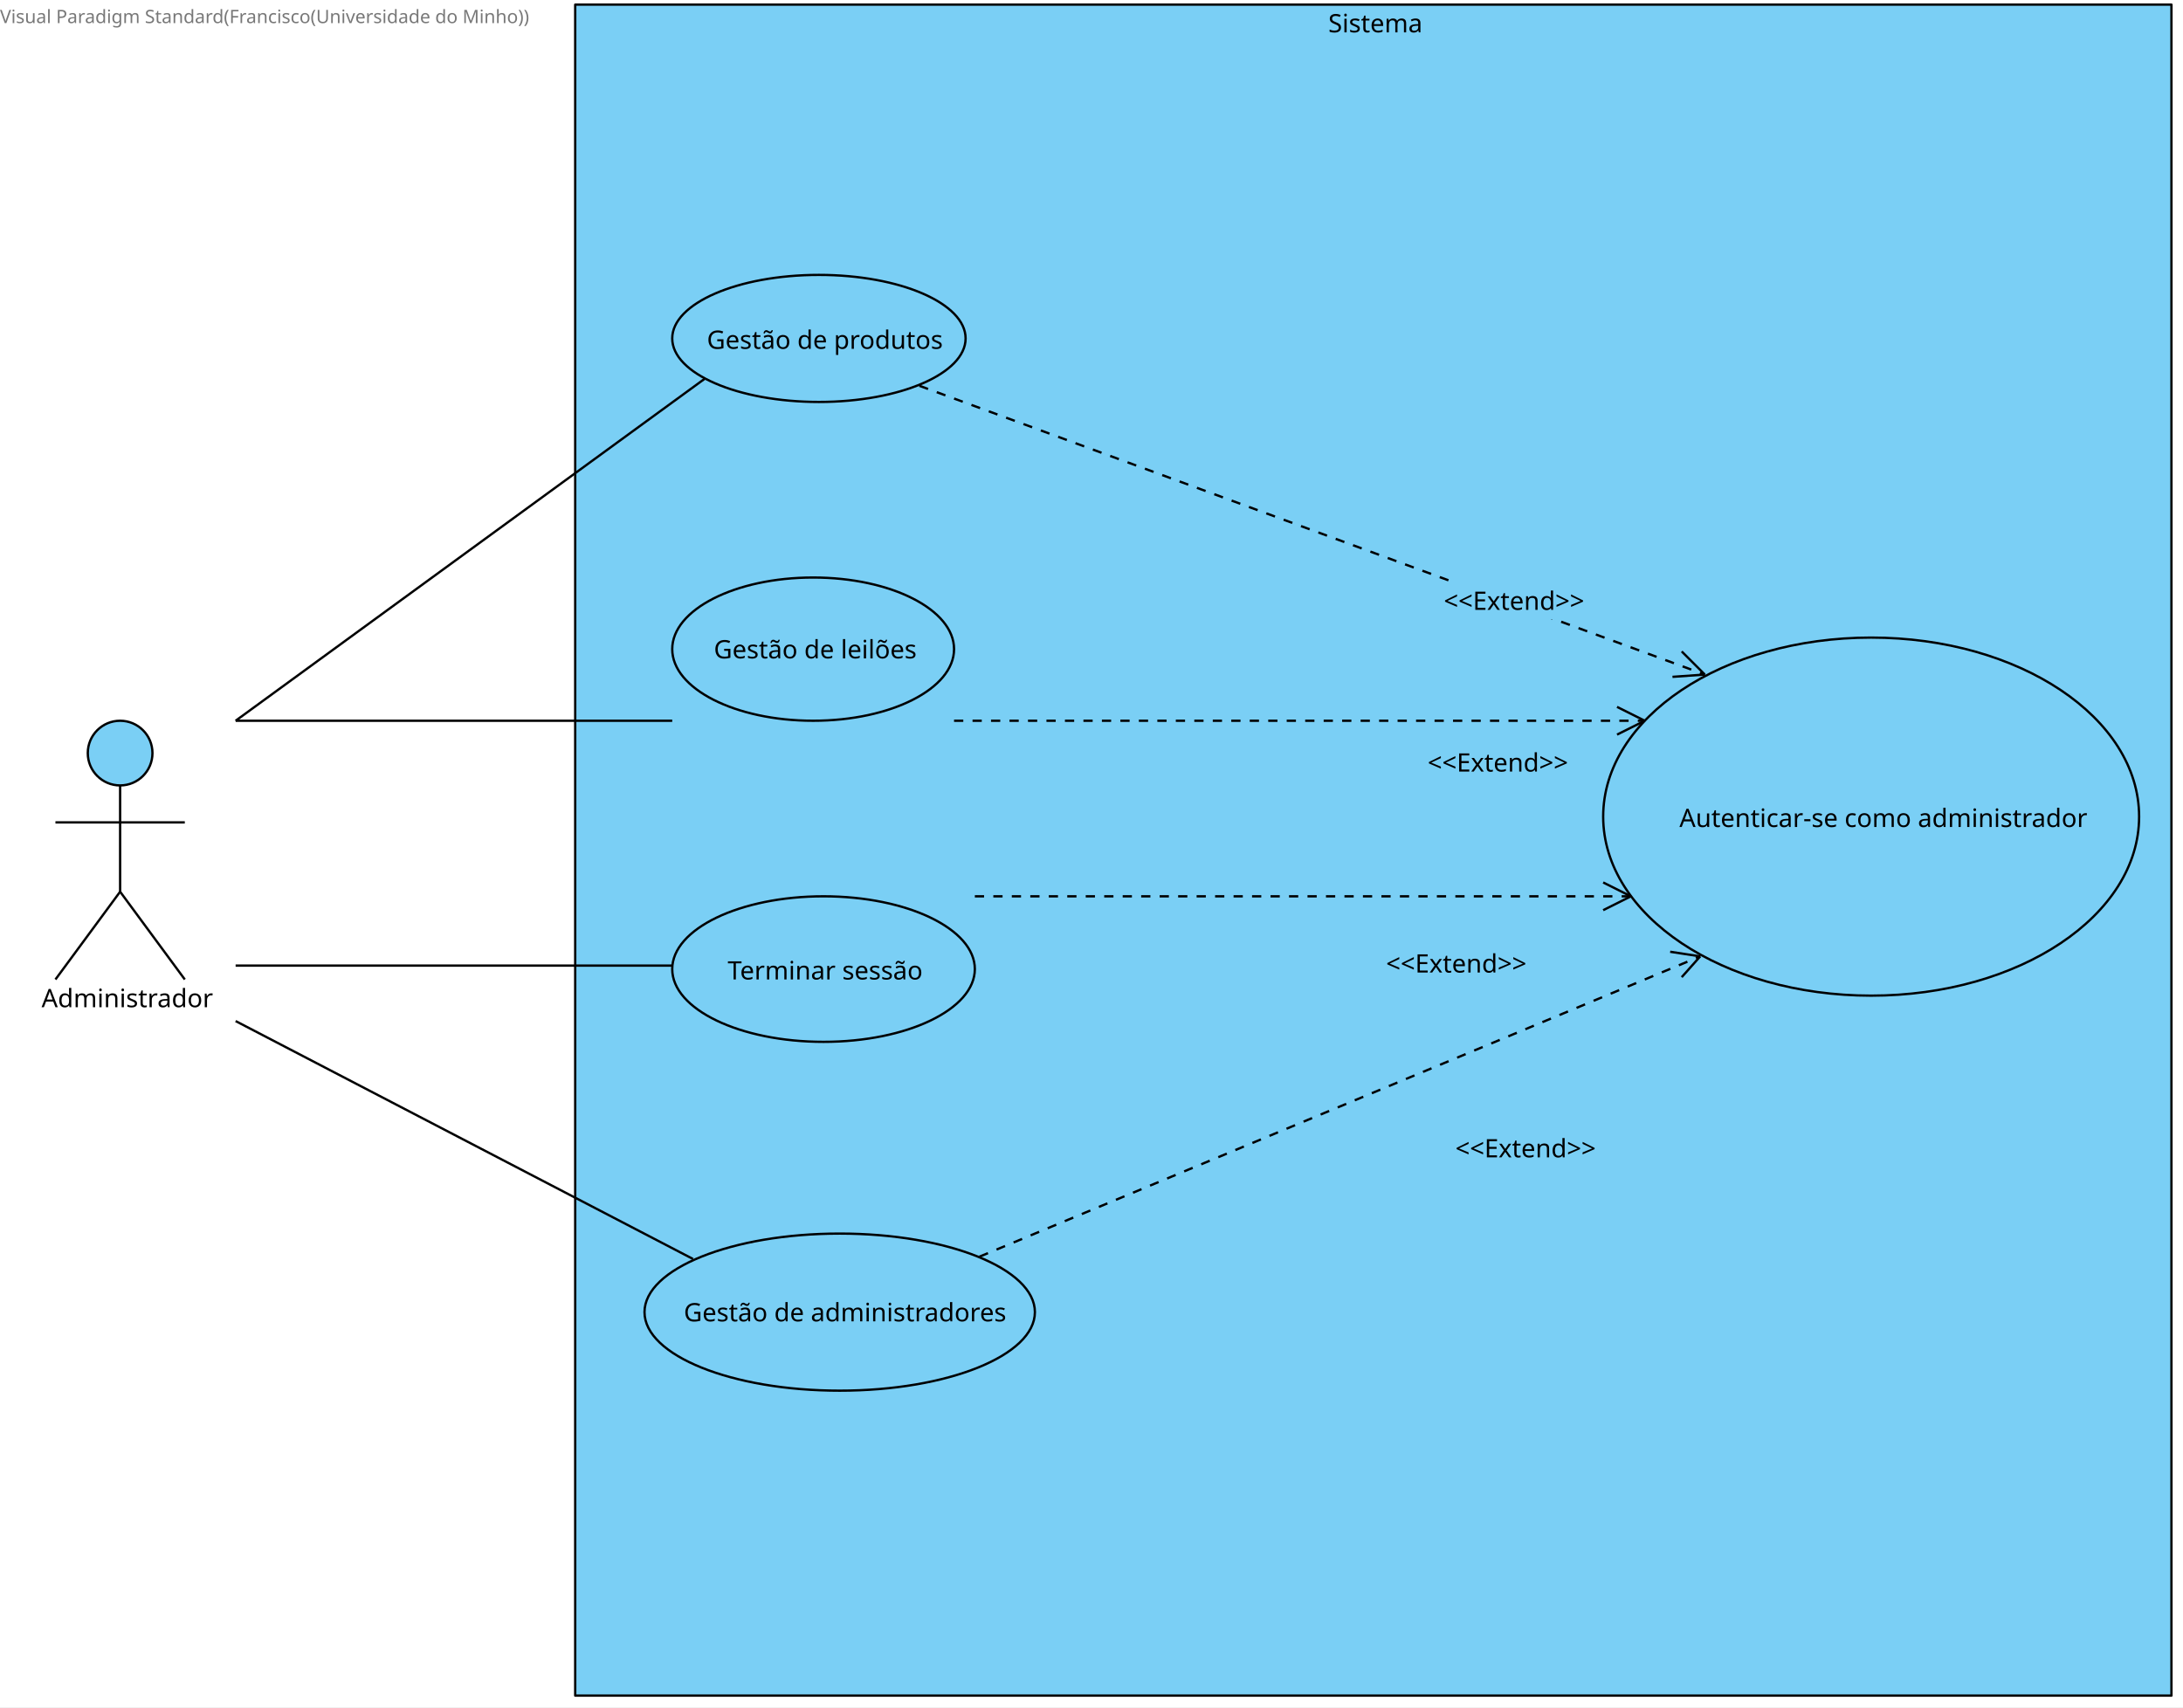
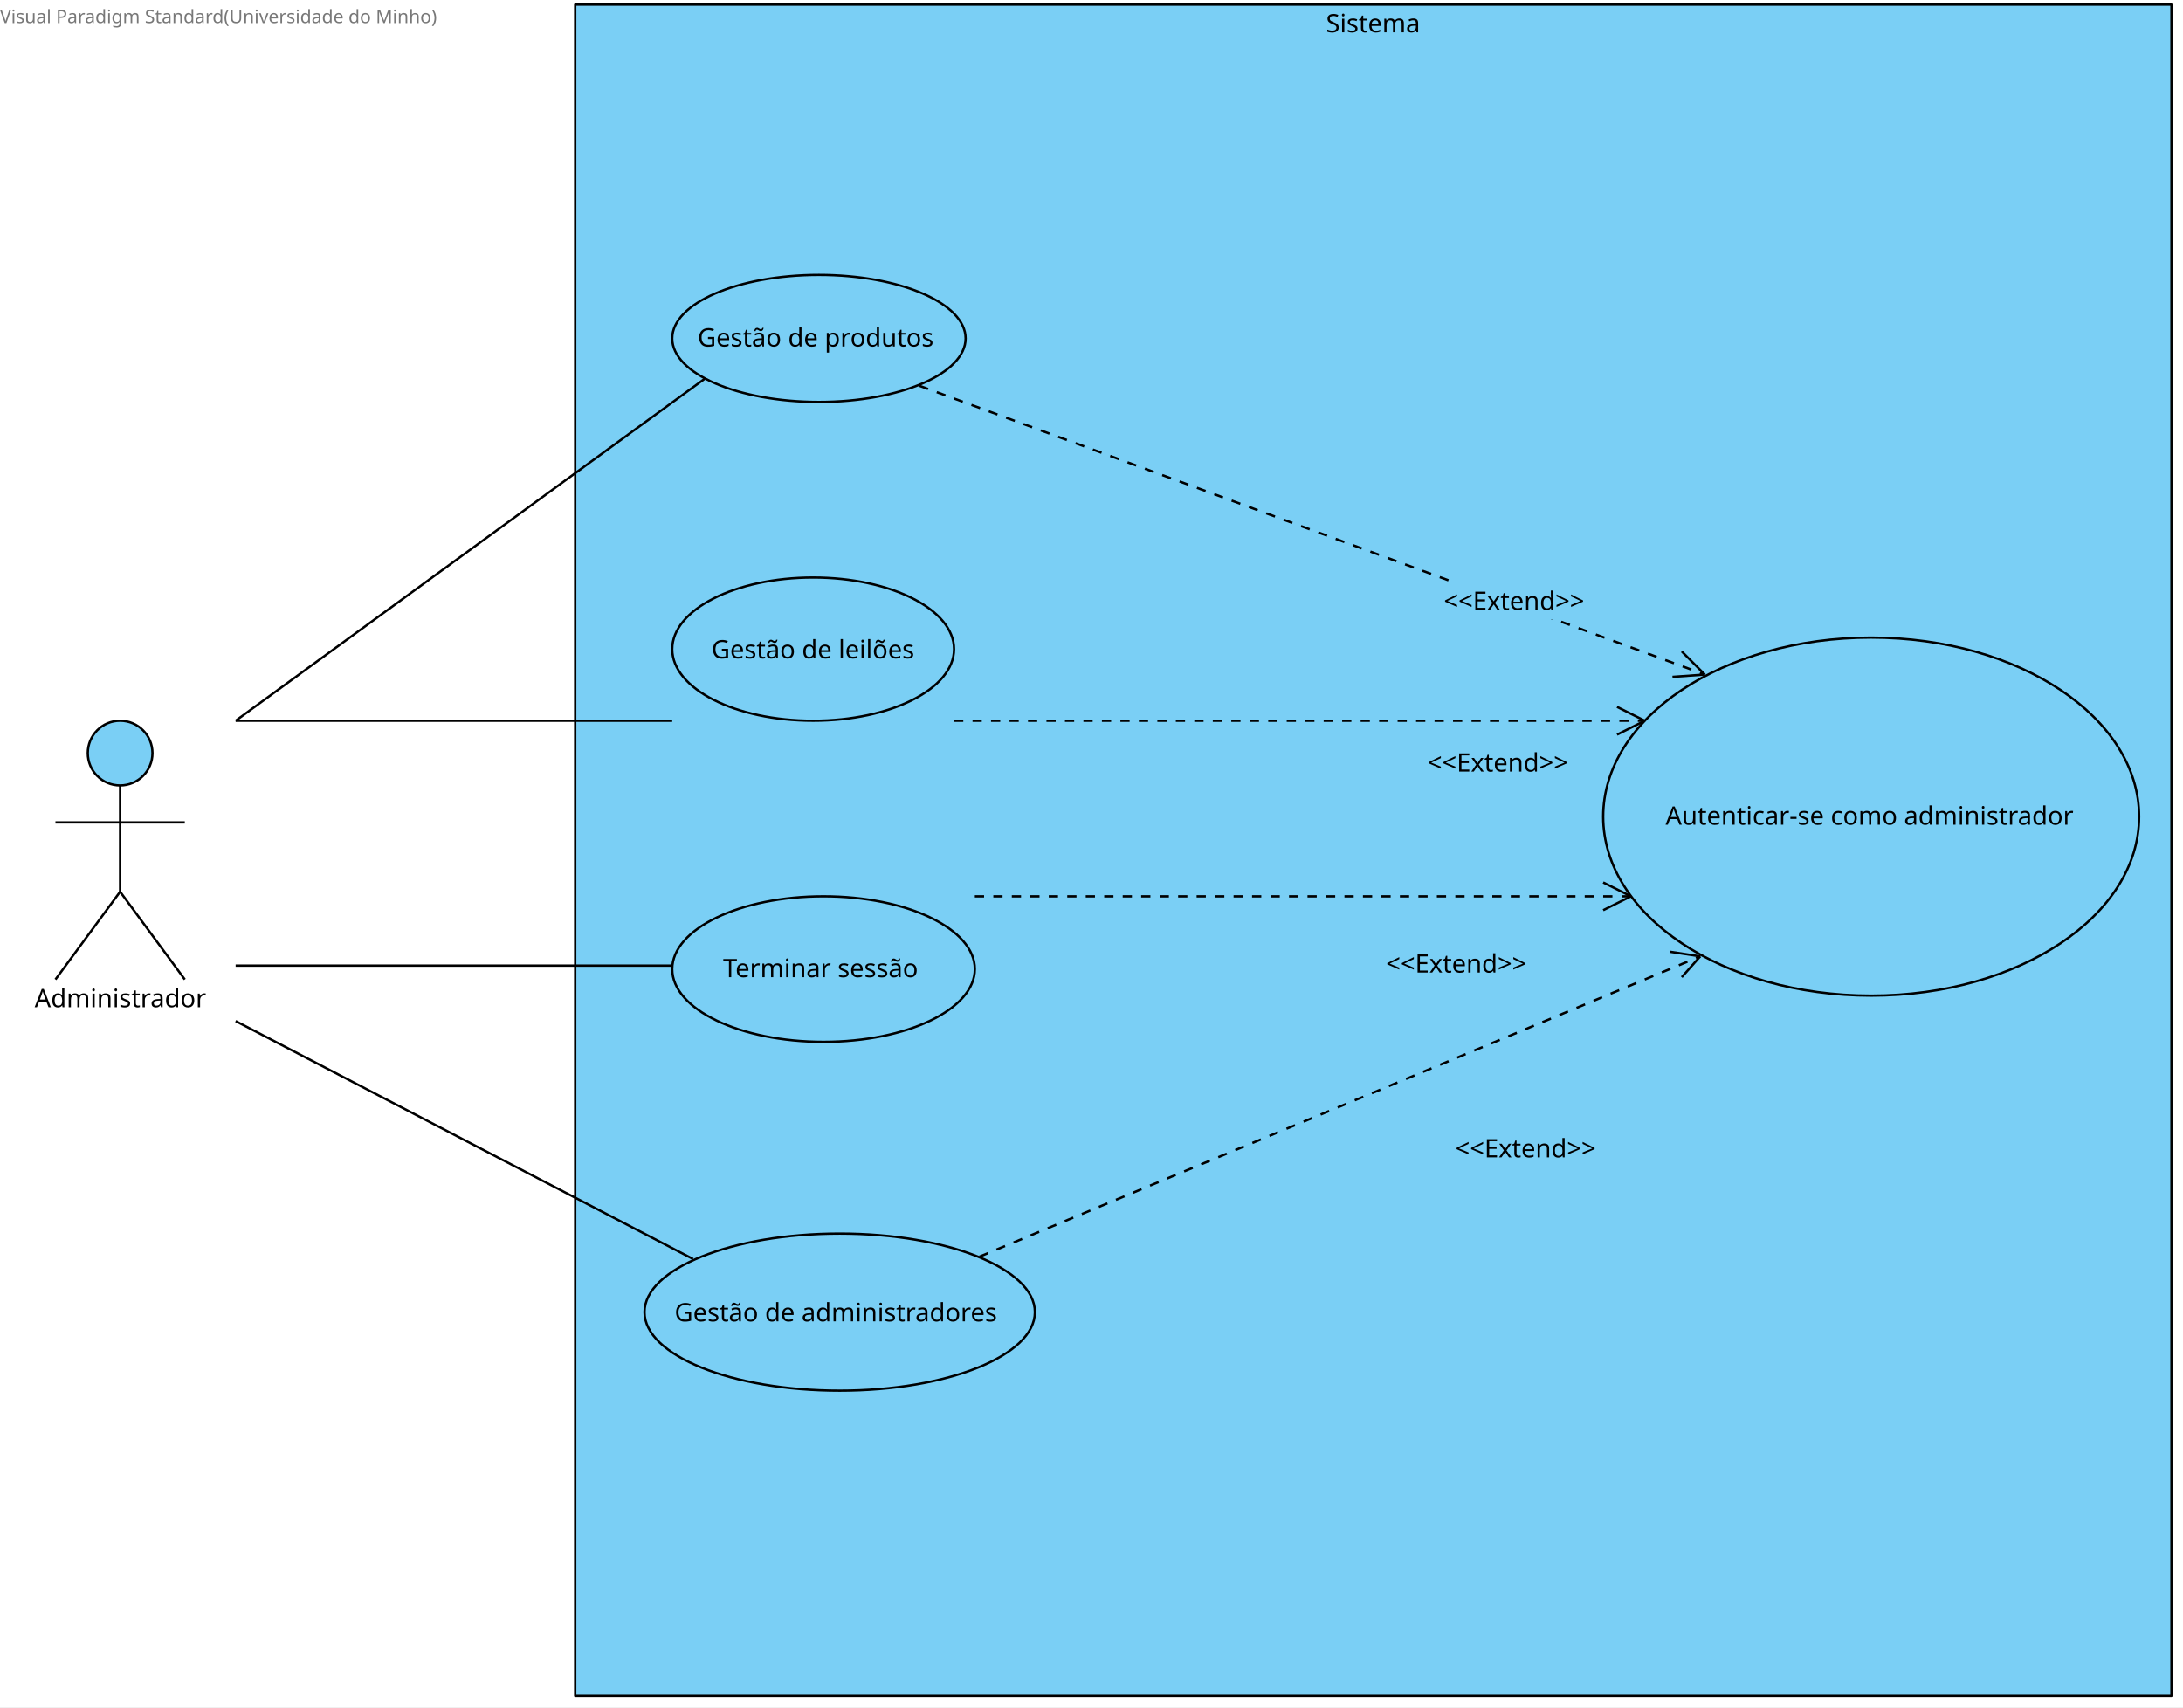
<svg xmlns="http://www.w3.org/2000/svg" fill-opacity="0" color-rendering="auto" color-interpolation="auto" text-rendering="auto" stroke="rgb(0,0,0)" stroke-linecap="square" width="945" stroke-miterlimit="10" shape-rendering="auto" stroke-opacity="0" fill="rgb(0,0,0)" stroke-dasharray="none" font-weight="normal" stroke-width="1" height="739" font-family="'Dialog'" font-style="normal" stroke-linejoin="miter" font-size="12px" stroke-dashoffset="0" image-rendering="auto">
  <defs id="genericDefs" />
  <g>
    <defs id="defs1">
      <clipPath clipPathUnits="userSpaceOnUse" id="clipPath1">
        <path d="M-7 -7 L703 -7 L703 744 L-7 744 L-7 -7 Z" />
      </clipPath>
      <clipPath clipPathUnits="userSpaceOnUse" id="clipPath2">
        <path d="M0 0 L0 733 L692 733 L692 0 Z" />
      </clipPath>
      <clipPath clipPathUnits="userSpaceOnUse" id="clipPath3">
        <path d="M-7 -7 L111 -7 L111 123 L-7 123 L-7 -7 Z" />
      </clipPath>
      <clipPath clipPathUnits="userSpaceOnUse" id="clipPath4">
        <path d="M-7 -7 L133 -7 L133 73 L-7 73 L-7 -7 Z" />
      </clipPath>
      <clipPath clipPathUnits="userSpaceOnUse" id="clipPath5">
        <path d="M0 0 L0 62 L122 62 L122 0 Z" />
      </clipPath>
      <clipPath clipPathUnits="userSpaceOnUse" id="clipPath6">
        <path d="M-7 -7 L138 -7 L138 66 L-7 66 L-7 -7 Z" />
      </clipPath>
      <clipPath clipPathUnits="userSpaceOnUse" id="clipPath7">
        <path d="M0 0 L0 55 L127 55 L127 0 Z" />
      </clipPath>
      <clipPath clipPathUnits="userSpaceOnUse" id="clipPath8">
        <path d="M-7 -7 L243 -7 L243 166 L-7 166 L-7 -7 Z" />
      </clipPath>
      <clipPath clipPathUnits="userSpaceOnUse" id="clipPath9">
        <path d="M0 0 L0 155 L232 155 L232 0 Z" />
      </clipPath>
      <clipPath clipPathUnits="userSpaceOnUse" id="clipPath10">
        <path d="M-7 -7 L142 -7 L142 74 L-7 74 L-7 -7 Z" />
      </clipPath>
      <clipPath clipPathUnits="userSpaceOnUse" id="clipPath11">
        <path d="M0 0 L0 63 L131 63 L131 0 Z" />
      </clipPath>
      <clipPath clipPathUnits="userSpaceOnUse" id="clipPath12">
        <path d="M-7 -7 L180 -7 L180 79 L-7 79 L-7 -7 Z" />
      </clipPath>
      <clipPath clipPathUnits="userSpaceOnUse" id="clipPath13">
        <path d="M0 0 L0 68 L169 68 L169 0 Z" />
      </clipPath>
      <clipPath clipPathUnits="userSpaceOnUse" id="clipPath14">
        <path d="M-95 -16 L190 -16 L190 32 L-95 32 L-95 -16 Z" />
      </clipPath>
      <clipPath clipPathUnits="userSpaceOnUse" id="clipPath15">
        <path d="M0 0 L444 0 L444 229 L0 229 L0 0 Z" />
      </clipPath>
      <clipPath clipPathUnits="userSpaceOnUse" id="clipPath16">
        <path d="M348 135 L348 151 L267 151 L267 135 ZM341 205 L341 221 L260 221 L260 205 ZM0 0 L0 229 L444 229 L444 0 Z" />
      </clipPath>
      <clipPath clipPathUnits="userSpaceOnUse" id="clipPath17">
        <path d="M0 0 L403 0 L403 104 L0 104 L0 0 Z" />
      </clipPath>
      <clipPath clipPathUnits="userSpaceOnUse" id="clipPath18">
        <path d="M326 60 L326 76 L245 76 L245 60 ZM0 0 L0 104 L403 104 L403 0 L333 0 L333 6 L252 6 L252 0 Z" />
      </clipPath>
      <clipPath clipPathUnits="userSpaceOnUse" id="clipPath19">
        <path d="M0 0 L307 0 L307 252 L0 252 L0 0 Z" />
      </clipPath>
      <clipPath clipPathUnits="userSpaceOnUse" id="clipPath20">
        <path d="M0 0 L0 252 L307 252 L307 0 Z" />
      </clipPath>
      <clipPath clipPathUnits="userSpaceOnUse" id="clipPath21">
        <path d="M0 0 L293 0 L293 104 L0 104 L0 0 Z" />
      </clipPath>
      <clipPath clipPathUnits="userSpaceOnUse" id="clipPath22">
        <path d="M0 0 L0 104 L293 104 L293 0 Z" />
      </clipPath>
      <clipPath clipPathUnits="userSpaceOnUse" id="clipPath23">
        <path d="M0 0 L0 56 L48 56 L48 72 L0 72 L0 104 L293 104 L293 0 Z" />
      </clipPath>
      <clipPath clipPathUnits="userSpaceOnUse" id="clipPath24">
        <path d="M0 0 L302 0 L302 207 L0 207 L0 0 Z" />
      </clipPath>
      <clipPath clipPathUnits="userSpaceOnUse" id="clipPath25">
        <path d="M0 0 L0 32 L48 32 L48 48 L0 48 L0 207 L302 207 L302 0 Z" />
      </clipPath>
      <clipPath clipPathUnits="userSpaceOnUse" id="clipPath26">
        <path d="M0 0 L388 0 L388 104 L0 104 L0 0 Z" />
      </clipPath>
      <clipPath clipPathUnits="userSpaceOnUse" id="clipPath27">
        <path d="M299 71 L299 87 L218 87 L218 71 ZM0 0 L0 104 L388 104 L388 0 Z" />
      </clipPath>
      <clipPath clipPathUnits="userSpaceOnUse" id="clipPath28">
        <path d="M0 0 L416 0 L416 234 L0 234 L0 0 Z" />
      </clipPath>
      <clipPath clipPathUnits="userSpaceOnUse" id="clipPath29">
        <path d="M297 45 L297 61 L216 61 L216 45 ZM327 125 L327 141 L246 141 L246 125 ZM0 0 L0 234 L416 234 L416 0 Z" />
      </clipPath>
      <clipPath clipPathUnits="userSpaceOnUse" id="clipPath30">
        <path d="M-81 -16 L162 -16 L162 32 L-81 32 L-81 -16 Z" />
      </clipPath>
    </defs>
    <g fill="white" text-rendering="geometricPrecision" fill-opacity="1" stroke-opacity="1" stroke="white">
      <rect x="0" width="945" height="739" y="0" stroke="none" />
    </g>
    <g font-size="11px" transform="translate(249,2)" fill-opacity="1" fill="rgb(122,207,245)" text-rendering="geometricPrecision" image-rendering="optimizeQuality" font-family="sans-serif" stroke="rgb(122,207,245)" stroke-opacity="1">
      <rect x="0" width="691" height="732" y="0" clip-path="url(#clipPath1)" stroke="none" />
    </g>
    <g stroke-linecap="butt" font-size="11px" transform="translate(249,2)" fill-opacity="1" fill="black" text-rendering="geometricPrecision" image-rendering="optimizeQuality" font-family="sans-serif" stroke-linejoin="round" stroke="black" stroke-opacity="1" stroke-miterlimit="0">
      <rect fill="none" x="0" width="691" height="732" y="0" clip-path="url(#clipPath1)" />
    </g>
    <g font-size="11px" transform="translate(249,2)" fill-opacity="1" fill="black" text-rendering="geometricPrecision" image-rendering="optimizeQuality" font-family="sans-serif" stroke="black" stroke-opacity="1">
-       <text x="326" xml:space="preserve" y="12" clip-path="url(#clipPath2)" stroke="none">Sistema</text>
+       <text x="325" xml:space="preserve" y="12" clip-path="url(#clipPath2)" stroke="none">Sistema</text>
    </g>
    <g font-size="11px" transform="translate(2,312)" fill-opacity="1" fill="rgb(122,207,245)" text-rendering="geometricPrecision" image-rendering="optimizeQuality" font-family="sans-serif" stroke="rgb(122,207,245)" stroke-opacity="1">
      <circle r="14" clip-path="url(#clipPath3)" cx="50" cy="14" stroke="none" />
    </g>
    <g stroke-linecap="butt" font-size="11px" transform="translate(2,312)" fill-opacity="1" fill="black" text-rendering="geometricPrecision" image-rendering="optimizeQuality" font-family="sans-serif" stroke-linejoin="round" stroke="black" stroke-opacity="1" stroke-miterlimit="0">
      <circle fill="none" r="14" clip-path="url(#clipPath3)" cx="50" cy="14" />
      <line y2="74" fill="none" x1="50" clip-path="url(#clipPath3)" x2="50" y1="28" />
      <line y2="44" fill="none" x1="22" clip-path="url(#clipPath3)" x2="78" y1="44" />
      <line y2="112" fill="none" x1="50" clip-path="url(#clipPath3)" x2="22" y1="74" />
      <line y2="112" fill="none" x1="50" clip-path="url(#clipPath3)" x2="78" y1="74" />
    </g>
    <g font-size="11px" transform="translate(291,250)" fill-opacity="1" fill="rgb(122,207,245)" text-rendering="geometricPrecision" image-rendering="optimizeQuality" font-family="sans-serif" stroke="rgb(122,207,245)" stroke-opacity="1">
      <ellipse rx="61" ry="31" clip-path="url(#clipPath4)" cx="61" cy="31" stroke="none" />
    </g>
    <g stroke-linecap="butt" font-size="11px" transform="translate(291,250)" fill-opacity="1" fill="black" text-rendering="geometricPrecision" image-rendering="optimizeQuality" font-family="sans-serif" stroke-linejoin="round" stroke="black" stroke-opacity="1" stroke-miterlimit="0">
      <ellipse rx="61" fill="none" ry="31" clip-path="url(#clipPath4)" cx="61" cy="31" />
    </g>
    <g font-size="11px" transform="translate(291,250)" fill-opacity="1" fill="black" text-rendering="geometricPrecision" image-rendering="optimizeQuality" font-family="sans-serif" stroke="black" stroke-opacity="1">
-       <text x="18" xml:space="preserve" y="35" clip-path="url(#clipPath5)" stroke="none">Gestão de leilões</text>
+       <text x="17" xml:space="preserve" y="35" clip-path="url(#clipPath5)" stroke="none">Gestão de leilões</text>
    </g>
    <g font-size="11px" transform="translate(291,119)" fill-opacity="1" fill="rgb(122,207,245)" text-rendering="geometricPrecision" image-rendering="optimizeQuality" font-family="sans-serif" stroke="rgb(122,207,245)" stroke-opacity="1">
      <ellipse rx="63.5" ry="27.5" clip-path="url(#clipPath6)" cx="63.5" cy="27.5" stroke="none" />
    </g>
    <g stroke-linecap="butt" font-size="11px" transform="translate(291,119)" fill-opacity="1" fill="black" text-rendering="geometricPrecision" image-rendering="optimizeQuality" font-family="sans-serif" stroke-linejoin="round" stroke="black" stroke-opacity="1" stroke-miterlimit="0">
      <ellipse rx="63.5" fill="none" ry="27.5" clip-path="url(#clipPath6)" cx="63.5" cy="27.5" />
    </g>
    <g font-size="11px" transform="translate(291,119)" fill-opacity="1" fill="black" text-rendering="geometricPrecision" image-rendering="optimizeQuality" font-family="sans-serif" stroke="black" stroke-opacity="1">
-       <text x="15" xml:space="preserve" y="32" clip-path="url(#clipPath7)" stroke="none">Gestão de produtos</text>
+       <text x="11" xml:space="preserve" y="31" clip-path="url(#clipPath7)" stroke="none">Gestão de produtos</text>
    </g>
    <g font-size="11px" transform="translate(694,276)" fill-opacity="1" fill="rgb(122,207,245)" text-rendering="geometricPrecision" image-rendering="optimizeQuality" font-family="sans-serif" stroke="rgb(122,207,245)" stroke-opacity="1">
      <ellipse rx="116" ry="77.5" clip-path="url(#clipPath8)" cx="116" cy="77.5" stroke="none" />
    </g>
    <g stroke-linecap="butt" font-size="11px" transform="translate(694,276)" fill-opacity="1" fill="black" text-rendering="geometricPrecision" image-rendering="optimizeQuality" font-family="sans-serif" stroke-linejoin="round" stroke="black" stroke-opacity="1" stroke-miterlimit="0">
      <ellipse rx="116" fill="none" ry="77.5" clip-path="url(#clipPath8)" cx="116" cy="77.5" />
    </g>
    <g font-size="11px" transform="translate(694,276)" fill-opacity="1" fill="black" text-rendering="geometricPrecision" image-rendering="optimizeQuality" font-family="sans-serif" stroke="black" stroke-opacity="1">
-       <text x="33" xml:space="preserve" y="82" clip-path="url(#clipPath9)" stroke="none">Autenticar-se como administrador</text>
+       <text x="27" xml:space="preserve" y="81" clip-path="url(#clipPath9)" stroke="none">Autenticar-se como administrador</text>
    </g>
    <g font-size="11px" transform="translate(291,388)" fill-opacity="1" fill="rgb(122,207,245)" text-rendering="geometricPrecision" image-rendering="optimizeQuality" font-family="sans-serif" stroke="rgb(122,207,245)" stroke-opacity="1">
      <ellipse rx="65.5" ry="31.5" clip-path="url(#clipPath10)" cx="65.5" cy="31.5" stroke="none" />
    </g>
    <g stroke-linecap="butt" font-size="11px" transform="translate(291,388)" fill-opacity="1" fill="black" text-rendering="geometricPrecision" image-rendering="optimizeQuality" font-family="sans-serif" stroke-linejoin="round" stroke="black" stroke-opacity="1" stroke-miterlimit="0">
      <ellipse rx="65.5" fill="none" ry="31.5" clip-path="url(#clipPath10)" cx="65.5" cy="31.5" />
    </g>
    <g font-size="11px" transform="translate(291,388)" fill-opacity="1" fill="black" text-rendering="geometricPrecision" image-rendering="optimizeQuality" font-family="sans-serif" stroke="black" stroke-opacity="1">
-       <text x="24" xml:space="preserve" y="36" clip-path="url(#clipPath11)" stroke="none">Terminar sessão</text>
+       <text x="22" xml:space="preserve" y="35" clip-path="url(#clipPath11)" stroke="none">Terminar sessão</text>
    </g>
    <g font-size="11px" transform="translate(279,534)" fill-opacity="1" fill="rgb(122,207,245)" text-rendering="geometricPrecision" image-rendering="optimizeQuality" font-family="sans-serif" stroke="rgb(122,207,245)" stroke-opacity="1">
      <ellipse rx="84.5" ry="34" clip-path="url(#clipPath12)" cx="84.5" cy="34" stroke="none" />
    </g>
    <g stroke-linecap="butt" font-size="11px" transform="translate(279,534)" fill-opacity="1" fill="black" text-rendering="geometricPrecision" image-rendering="optimizeQuality" font-family="sans-serif" stroke-linejoin="round" stroke="black" stroke-opacity="1" stroke-miterlimit="0">
      <ellipse rx="84.5" fill="none" ry="34" clip-path="url(#clipPath12)" cx="84.5" cy="34" />
    </g>
    <g font-size="11px" transform="translate(279,534)" fill-opacity="1" fill="black" text-rendering="geometricPrecision" image-rendering="optimizeQuality" font-family="sans-serif" stroke="black" stroke-opacity="1">
-       <text x="17" xml:space="preserve" y="38" clip-path="url(#clipPath13)" stroke="none">Gestão de administradores</text>
+       <text x="13" xml:space="preserve" y="38" clip-path="url(#clipPath13)" stroke="none">Gestão de administradores</text>
    </g>
    <g font-size="11px" transform="translate(5,424)" fill-opacity="1" fill="black" text-rendering="geometricPrecision" image-rendering="optimizeQuality" font-family="sans-serif" stroke="black" stroke-opacity="1">
-       <text x="13" xml:space="preserve" y="12" clip-path="url(#clipPath14)" stroke="none">Administrador</text>
+       <text x="10" xml:space="preserve" y="12" clip-path="url(#clipPath14)" stroke="none">Administrador</text>
    </g>
    <g stroke-linecap="butt" font-size="11px" transform="translate(348,117)" fill-opacity="1" fill="black" text-rendering="geometricPrecision" image-rendering="optimizeQuality" font-family="sans-serif" stroke-linejoin="round" stroke-dasharray="4" stroke="black" stroke-opacity="1">
      <line y2="175" fill="none" x1="50" clip-path="url(#clipPath16)" x2="390" y1="50" />
      <line clip-path="url(#clipPath16)" fill="none" x1="390" x2="380" y1="175" y2="165" stroke-dasharray="none" />
      <line clip-path="url(#clipPath16)" fill="none" x1="390" x2="376" y1="175" y2="176" stroke-dasharray="none" />
    </g>
    <g stroke-linecap="butt" font-size="11px" transform="translate(363,262)" fill-opacity="1" fill="black" text-rendering="geometricPrecision" image-rendering="optimizeQuality" font-family="sans-serif" stroke-linejoin="round" stroke-dasharray="4" stroke="black" stroke-opacity="1">
      <line y2="50" fill="none" x1="50" clip-path="url(#clipPath18)" x2="349" y1="50" />
      <line clip-path="url(#clipPath18)" fill="none" x1="349" x2="337" y1="50" y2="44" stroke-dasharray="none" />
      <line clip-path="url(#clipPath18)" fill="none" x1="349" x2="337" y1="50" y2="56" stroke-dasharray="none" />
    </g>
    <g stroke-linecap="butt" font-size="11px" transform="translate(52,114)" fill-opacity="1" fill="black" text-rendering="geometricPrecision" image-rendering="optimizeQuality" font-family="sans-serif" stroke-linejoin="round" stroke="black" stroke-opacity="1">
      <line y2="50" fill="none" x1="50" clip-path="url(#clipPath20)" x2="253" y1="198" />
    </g>
    <g stroke-linecap="butt" font-size="11px" transform="translate(52,262)" fill-opacity="1" fill="black" text-rendering="geometricPrecision" image-rendering="optimizeQuality" font-family="sans-serif" stroke-linejoin="round" stroke="black" stroke-opacity="1">
      <line y2="50" fill="none" x1="50" clip-path="url(#clipPath22)" x2="239" y1="50" />
    </g>
    <g stroke-linecap="butt" font-size="11px" transform="translate(52,368)" fill-opacity="1" fill="black" text-rendering="geometricPrecision" image-rendering="optimizeQuality" font-family="sans-serif" stroke-linejoin="round" stroke="black" stroke-opacity="1">
      <line y2="50" fill="none" x1="50" clip-path="url(#clipPath23)" x2="239" y1="50" />
    </g>
    <g stroke-linecap="butt" font-size="11px" transform="translate(52,392)" fill-opacity="1" fill="black" text-rendering="geometricPrecision" image-rendering="optimizeQuality" font-family="sans-serif" stroke-linejoin="round" stroke="black" stroke-opacity="1">
      <line y2="153" fill="none" x1="50" clip-path="url(#clipPath25)" x2="248" y1="50" />
    </g>
    <g stroke-linecap="butt" font-size="11px" transform="translate(372,338)" fill-opacity="1" fill="black" text-rendering="geometricPrecision" image-rendering="optimizeQuality" font-family="sans-serif" stroke-linejoin="round" stroke-dasharray="4" stroke="black" stroke-opacity="1">
      <line y2="50" fill="none" x1="50" clip-path="url(#clipPath27)" x2="334" y1="50" />
      <line clip-path="url(#clipPath27)" fill="none" x1="334" x2="322" y1="50" y2="44" stroke-dasharray="none" />
      <line clip-path="url(#clipPath27)" fill="none" x1="334" x2="322" y1="50" y2="56" stroke-dasharray="none" />
    </g>
    <g stroke-linecap="butt" font-size="11px" transform="translate(374,364)" fill-opacity="1" fill="black" text-rendering="geometricPrecision" image-rendering="optimizeQuality" font-family="sans-serif" stroke-linejoin="round" stroke-dasharray="4" stroke="black" stroke-opacity="1">
      <line y2="50" fill="none" x1="50" clip-path="url(#clipPath29)" x2="362" y1="180" />
      <line clip-path="url(#clipPath29)" fill="none" x1="362" x2="349" y1="50" y2="48" stroke-dasharray="none" />
      <line clip-path="url(#clipPath29)" fill="none" x1="362" x2="354" y1="50" y2="59" stroke-dasharray="none" />
    </g>
    <g font-size="11px" transform="translate(620,489)" fill-opacity="1" fill="black" text-rendering="geometricPrecision" image-rendering="optimizeQuality" font-family="sans-serif" stroke="black" stroke-opacity="1">
      <text x="10" xml:space="preserve" y="12" clip-path="url(#clipPath30)" stroke="none">&lt;&lt;Extend&gt;&gt;</text>
    </g>
    <g font-size="11px" transform="translate(590,409)" fill-opacity="1" fill="black" text-rendering="geometricPrecision" image-rendering="optimizeQuality" font-family="sans-serif" stroke="black" stroke-opacity="1">
      <text x="10" xml:space="preserve" y="12" clip-path="url(#clipPath30)" stroke="none">&lt;&lt;Extend&gt;&gt;</text>
    </g>
    <g font-size="11px" transform="translate(608,322)" fill-opacity="1" fill="black" text-rendering="geometricPrecision" image-rendering="optimizeQuality" font-family="sans-serif" stroke="black" stroke-opacity="1">
      <text x="10" xml:space="preserve" y="12" clip-path="url(#clipPath30)" stroke="none">&lt;&lt;Extend&gt;&gt;</text>
    </g>
    <g font-size="11px" transform="translate(615,252)" fill-opacity="1" fill="black" text-rendering="geometricPrecision" image-rendering="optimizeQuality" font-family="sans-serif" stroke="black" stroke-opacity="1">
      <text x="10" xml:space="preserve" y="12" clip-path="url(#clipPath30)" stroke="none">&lt;&lt;Extend&gt;&gt;</text>
    </g>
    <g font-size="8px" fill-opacity="1" fill="rgb(120,120,120)" text-rendering="geometricPrecision" image-rendering="optimizeQuality" stroke="rgb(120,120,120)" stroke-opacity="1">
-       <text x="0" xml:space="preserve" y="10" stroke="none">Visual Paradigm Standard(Francisco(Universidade do Minho))</text>
+       <text x="0" xml:space="preserve" y="10" stroke="none">Visual Paradigm Standard(Universidade do Minho)</text>
    </g>
  </g>
</svg>
